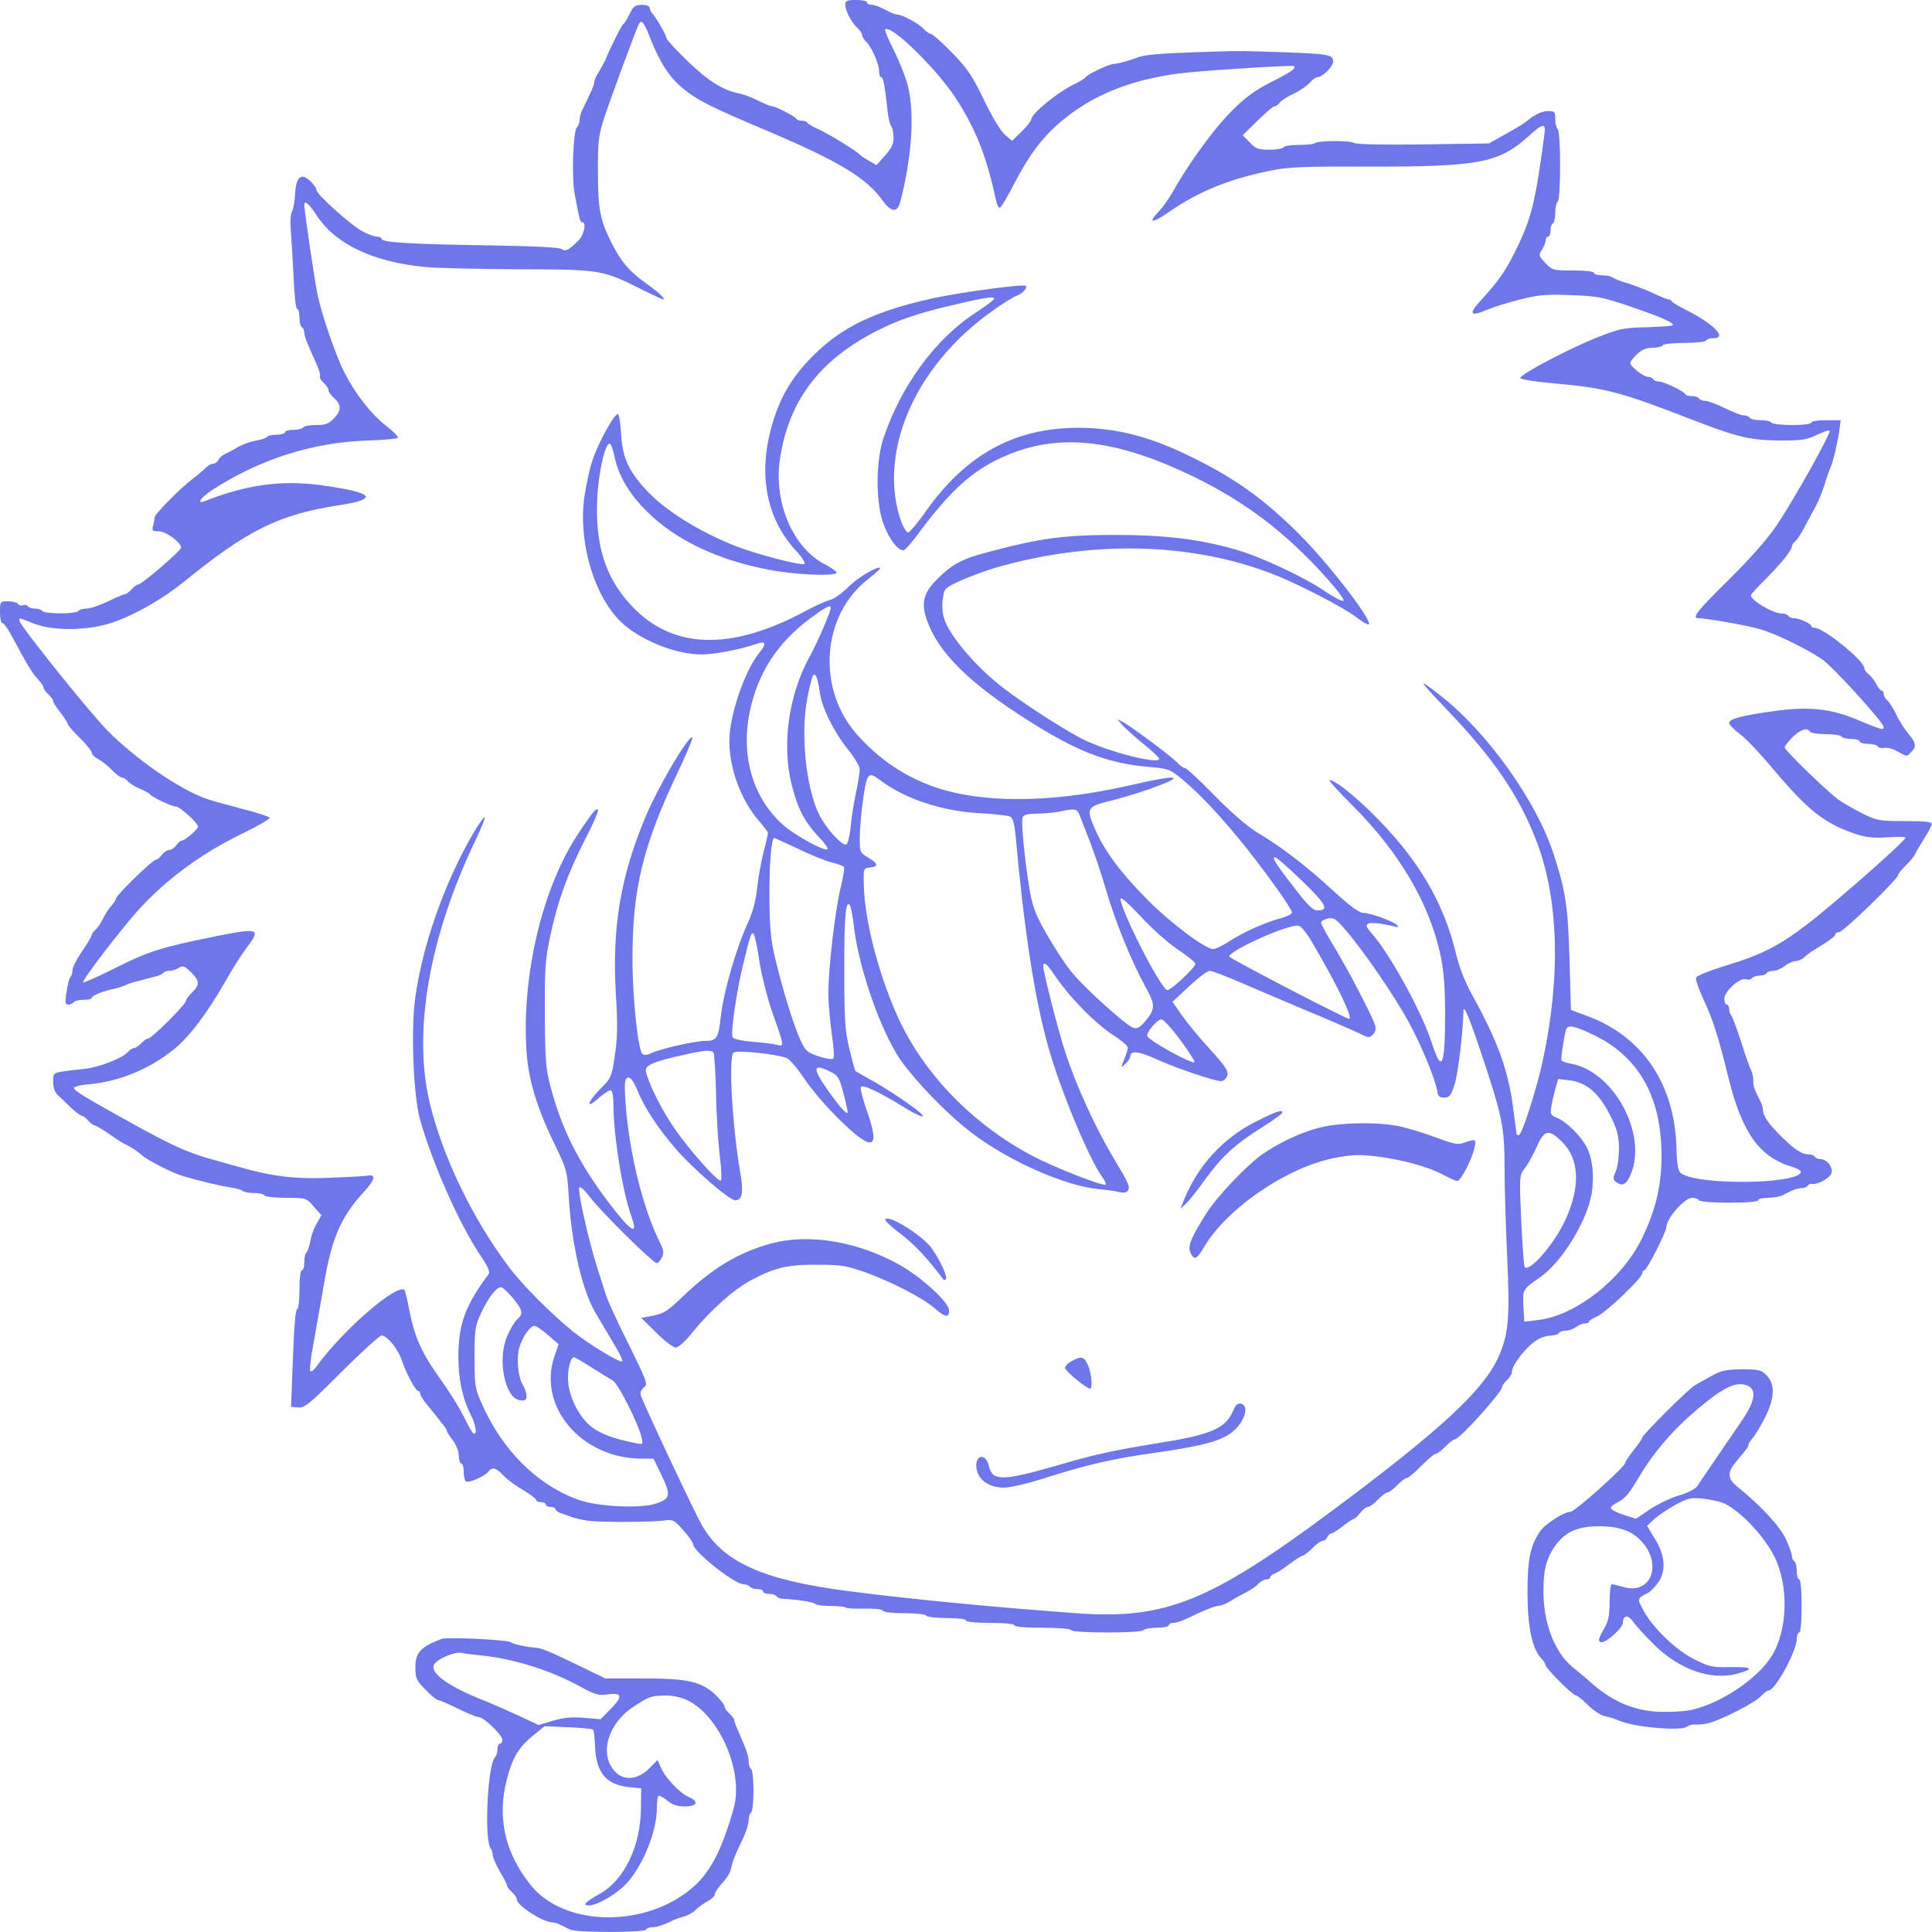
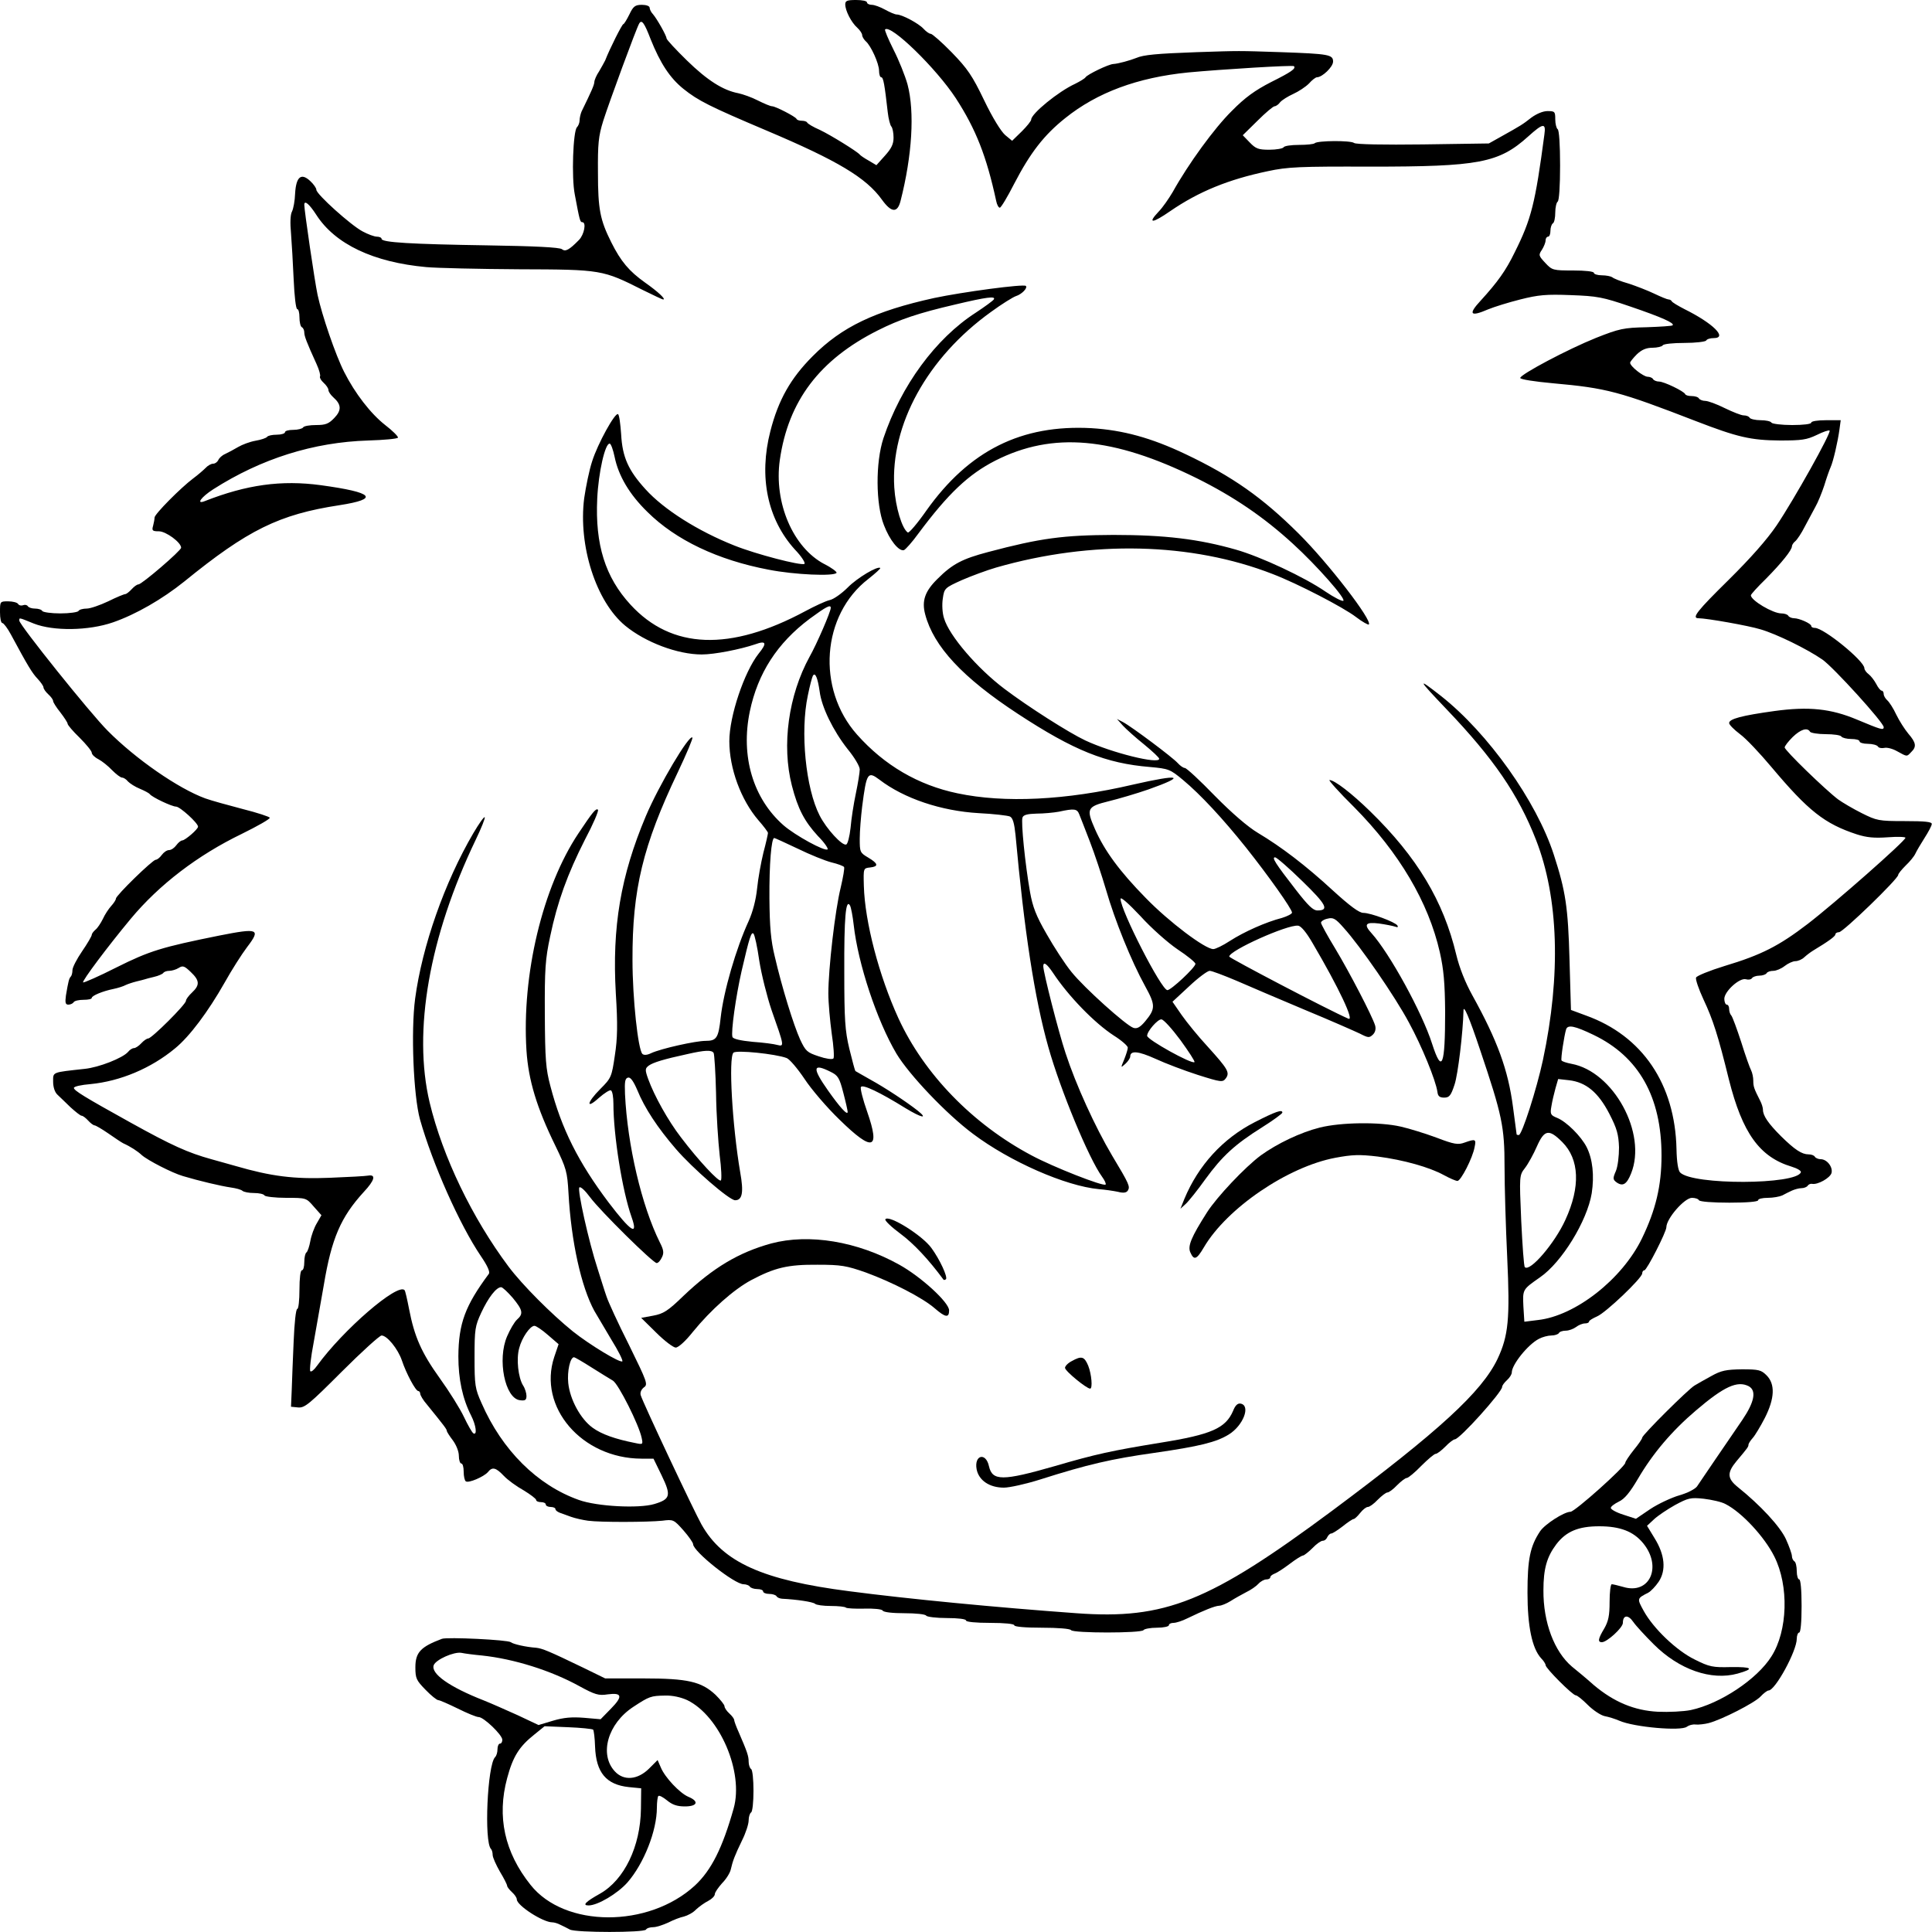
<svg xmlns="http://www.w3.org/2000/svg" version="1.0" width="800pt" height="800pt" viewBox="0 0 800 800" preserveAspectRatio="xMidYMid meet">
-   <g transform="translate(0,800) scale(0.1,-0.1)" fill="#6F76E9" stroke="none">
+   <g transform="translate(0,800) scale(0.1,-0.1)" fill="black" stroke="none">
    <path d="M3500 7982 c0 -26 25 -75 50 -97 11 -10 20 -24 20 -30 0 -7 7 -18 14 -25 22 -18 56 -93 56 -123 0 -15 4 -27 9 -27 9 0 14 -31 27 -145 3 -27 10 -54 15 -59 5 -6 9 -26 9 -46 0 -27 -9 -45 -36 -75 l-35 -39 -32 19 c-18 10 -34 21 -37 25 -11 13 -119 80 -165 102 -28 12 -51 26 -53 31 -2 4 -12 7 -22 7 -10 0 -20 3 -22 8 -4 9 -87 52 -101 52 -7 0 -33 11 -59 24 -25 13 -62 26 -81 30 -63 12 -128 53 -213 136 -46 45 -84 86 -84 91 0 11 -39 80 -56 100 -8 8 -14 21 -14 27 0 7 -14 12 -32 12 -28 0 -36 -6 -52 -40 -11 -22 -22 -40 -25 -40 -5 0 -56 -101 -75 -150 -4 -8 -15 -28 -25 -45 -11 -16 -20 -37 -20 -45 -1 -13 -11 -36 -53 -122 -4 -10 -8 -26 -8 -36 0 -10 -5 -23 -11 -29 -16 -16 -23 -208 -9 -278 20 -107 22 -115 31 -115 18 0 8 -51 -13 -73 -42 -43 -57 -50 -71 -39 -9 8 -116 13 -308 16 -317 5 -439 12 -439 27 0 5 -9 9 -19 9 -11 0 -38 10 -60 22 -49 26 -191 154 -191 172 0 7 -11 23 -25 36 -38 36 -59 18 -63 -51 -1 -30 -7 -63 -13 -75 -7 -13 -8 -48 -4 -90 3 -38 8 -124 11 -191 3 -68 9 -123 15 -123 5 0 9 -15 9 -34 0 -19 4 -38 10 -41 6 -3 10 -13 10 -22 0 -14 9 -39 51 -131 11 -24 17 -47 14 -51 -2 -5 4 -16 15 -26 11 -10 20 -23 20 -30 0 -7 9 -20 20 -30 34 -30 35 -54 4 -86 -23 -24 -36 -29 -75 -29 -26 0 -51 -4 -54 -10 -3 -5 -22 -10 -41 -10 -19 0 -34 -4 -34 -10 0 -5 -15 -10 -34 -10 -19 0 -37 -4 -40 -9 -4 -5 -25 -12 -48 -16 -23 -4 -55 -16 -72 -26 -17 -10 -41 -23 -54 -29 -12 -5 -25 -17 -28 -25 -4 -8 -13 -15 -21 -15 -9 0 -23 -8 -32 -18 -9 -9 -32 -29 -51 -43 -52 -39 -160 -148 -160 -162 0 -7 -3 -22 -6 -34 -6 -20 -3 -23 24 -23 29 0 92 -46 92 -68 0 -12 -163 -152 -177 -152 -6 0 -18 -9 -28 -20 -10 -11 -22 -20 -26 -20 -5 0 -37 -13 -71 -30 -34 -16 -74 -30 -89 -30 -15 0 -31 -4 -34 -10 -3 -5 -37 -10 -75 -10 -38 0 -72 5 -75 10 -3 6 -17 10 -30 10 -13 0 -26 4 -30 10 -3 5 -12 7 -19 4 -8 -3 -17 -1 -21 5 -3 6 -22 11 -41 11 -34 0 -34 0 -34 -45 0 -25 4 -45 10 -45 5 0 21 -21 35 -47 70 -130 88 -160 111 -184 13 -14 24 -30 24 -35 0 -6 9 -19 20 -29 11 -10 20 -22 20 -28 0 -5 13 -26 30 -47 16 -21 30 -42 30 -47 0 -5 22 -31 50 -58 27 -27 50 -55 50 -62 0 -7 12 -19 28 -27 15 -8 40 -28 56 -45 17 -17 35 -31 42 -31 6 0 17 -7 24 -16 8 -8 29 -22 49 -30 19 -8 38 -18 41 -22 9 -13 92 -52 109 -52 16 0 91 -68 91 -83 0 -11 -53 -56 -65 -57 -6 0 -17 -9 -25 -20 -8 -11 -21 -20 -30 -20 -9 0 -22 -9 -30 -20 -8 -11 -19 -20 -25 -20 -13 0 -165 -148 -165 -161 0 -5 -9 -19 -20 -31 -10 -11 -26 -35 -34 -53 -9 -18 -22 -38 -31 -45 -8 -7 -15 -16 -15 -21 0 -5 -18 -36 -40 -68 -22 -32 -40 -67 -40 -78 0 -11 -3 -23 -7 -27 -7 -7 -10 -19 -20 -78 -4 -30 -2 -38 10 -38 9 0 19 5 22 10 3 6 22 10 41 10 19 0 34 3 34 8 0 9 45 28 90 37 19 4 41 11 50 16 8 4 29 11 45 15 17 4 32 8 35 9 3 1 20 6 38 10 18 4 35 12 38 16 3 5 14 9 25 9 10 0 28 5 39 12 17 11 24 8 50 -17 37 -35 38 -54 5 -85 -14 -13 -25 -28 -25 -34 0 -15 -142 -156 -156 -156 -6 0 -19 -9 -29 -20 -10 -11 -24 -20 -30 -20 -7 0 -18 -7 -25 -16 -22 -25 -120 -64 -180 -70 -136 -15 -130 -12 -130 -53 0 -23 7 -44 18 -54 9 -9 34 -32 54 -52 21 -19 41 -35 46 -35 5 0 17 -9 27 -20 10 -11 22 -20 27 -20 4 0 30 -15 56 -33 26 -18 54 -37 62 -41 31 -14 60 -33 77 -49 25 -22 126 -74 171 -87 67 -20 156 -41 197 -47 22 -3 44 -9 49 -14 6 -5 27 -9 47 -9 21 0 41 -4 44 -10 3 -5 44 -10 90 -10 83 0 83 0 114 -36 l32 -36 -19 -33 c-11 -18 -23 -51 -27 -74 -4 -22 -11 -43 -16 -47 -5 -3 -9 -21 -9 -40 0 -19 -4 -34 -10 -34 -6 0 -10 -33 -10 -80 0 -44 -4 -80 -9 -80 -6 0 -12 -60 -15 -133 -3 -72 -7 -163 -8 -202 l-3 -70 30 -3 c27 -2 46 14 180 148 82 82 157 150 165 150 23 0 68 -56 84 -103 18 -54 57 -127 68 -127 4 0 8 -5 8 -11 0 -6 12 -27 28 -45 73 -90 82 -102 82 -109 0 -3 11 -21 25 -39 14 -19 25 -46 25 -64 0 -18 5 -32 10 -32 6 0 10 -15 10 -34 0 -19 4 -37 9 -40 12 -8 74 19 91 38 18 23 33 20 66 -15 16 -17 53 -44 82 -60 28 -17 52 -35 52 -40 0 -5 9 -9 20 -9 11 0 20 -4 20 -10 0 -5 9 -10 20 -10 11 0 20 -4 20 -9 0 -5 8 -11 18 -15 9 -3 31 -11 47 -17 17 -6 48 -13 70 -16 53 -7 247 -6 307 0 46 6 48 5 88 -40 22 -25 40 -51 40 -57 0 -30 171 -166 209 -166 11 0 23 -5 26 -10 3 -5 17 -10 31 -10 13 0 24 -4 24 -10 0 -5 11 -10 24 -10 14 0 27 -4 31 -9 3 -6 13 -10 23 -11 61 -3 128 -13 137 -21 5 -5 34 -9 65 -9 31 0 60 -3 63 -7 4 -3 38 -5 76 -4 40 1 72 -2 76 -8 3 -7 42 -11 90 -11 46 0 87 -4 90 -10 3 -5 42 -10 86 -10 46 0 79 -4 79 -10 0 -6 40 -10 100 -10 60 0 100 -4 100 -10 0 -6 45 -10 114 -10 66 0 117 -4 121 -10 8 -13 292 -13 300 0 3 5 28 10 56 10 27 0 49 5 49 10 0 6 9 10 19 10 11 0 36 8 58 19 68 33 113 51 131 52 9 0 31 9 47 19 17 11 46 27 65 37 19 9 42 25 51 35 9 10 24 18 33 18 9 0 16 4 16 9 0 5 8 11 18 15 9 3 37 21 62 40 25 19 50 35 56 35 5 1 23 15 39 31 16 17 35 30 42 30 8 0 16 7 19 15 4 8 11 15 16 15 6 0 27 14 48 30 21 17 41 30 45 30 4 0 16 11 27 25 11 14 25 25 32 25 7 0 25 13 41 30 16 16 34 30 40 30 6 0 24 13 40 30 16 16 34 30 40 30 6 0 33 22 60 50 27 27 54 50 60 50 6 0 24 14 40 30 16 17 34 30 39 30 20 0 196 196 196 217 0 6 9 18 20 28 11 10 20 24 20 32 0 32 66 115 112 139 15 8 38 14 52 14 14 0 28 5 31 10 3 6 16 10 29 10 12 0 31 7 42 15 10 8 27 15 37 15 9 0 17 3 17 8 0 4 15 13 33 21 36 15 187 159 187 178 0 7 4 13 9 13 10 0 91 159 91 178 0 36 75 122 106 122 13 0 26 -4 29 -10 4 -6 57 -10 126 -10 73 0 119 4 119 10 0 6 18 10 40 10 22 0 49 5 60 10 11 6 29 15 40 20 11 5 29 10 39 10 11 0 23 5 26 10 4 6 12 9 18 8 23 -5 75 24 81 45 6 25 -19 57 -45 57 -10 0 -21 5 -24 10 -3 6 -15 10 -26 10 -28 0 -57 19 -114 75 -53 53 -75 85 -75 110 0 8 -5 25 -12 38 -25 49 -28 58 -28 82 0 14 -4 33 -9 43 -5 9 -24 62 -41 117 -18 55 -36 104 -41 110 -5 5 -9 17 -9 27 0 10 -4 18 -10 18 -5 0 -10 11 -10 24 0 31 64 89 90 81 10 -3 21 -1 25 5 3 5 17 10 30 10 13 0 27 5 30 10 3 6 16 10 28 10 12 0 33 9 47 20 14 11 34 20 44 20 11 0 28 7 38 17 10 9 26 21 36 27 63 38 92 59 92 67 0 5 7 9 15 9 17 0 245 221 245 237 0 5 14 22 31 39 17 16 35 38 40 49 5 11 22 40 38 65 16 25 30 51 30 58 1 9 -28 12 -112 12 -108 0 -116 2 -178 33 -36 18 -80 44 -98 57 -54 41 -221 203 -221 215 0 6 15 25 33 43 33 32 61 41 72 22 3 -5 33 -10 65 -10 32 0 62 -4 65 -10 3 -5 22 -10 41 -10 19 0 34 -4 34 -10 0 -5 15 -10 34 -10 19 0 38 -5 42 -11 3 -6 15 -8 26 -6 11 3 35 -3 54 -14 42 -23 39 -23 58 -3 23 22 20 39 -12 76 -15 18 -38 54 -50 79 -12 26 -29 52 -37 59 -8 7 -15 19 -15 26 0 8 -4 14 -8 14 -5 0 -15 12 -23 28 -8 15 -22 33 -31 40 -10 7 -18 19 -18 25 0 30 -168 167 -205 167 -8 0 -15 3 -15 8 0 10 -50 32 -71 32 -10 0 -21 5 -24 10 -3 6 -17 10 -29 10 -35 0 -126 54 -126 75 0 4 28 35 63 69 64 65 107 118 107 134 0 5 6 15 14 21 8 7 26 34 39 60 14 26 34 63 44 82 11 19 27 59 37 89 9 30 21 64 26 75 11 24 30 106 37 158 l5 37 -61 0 c-34 0 -61 -4 -61 -10 0 -6 -33 -10 -79 -10 -44 0 -83 5 -86 10 -3 6 -24 10 -45 10 -21 0 -42 5 -45 10 -3 6 -14 10 -25 10 -10 0 -45 14 -78 30 -34 17 -70 30 -81 30 -11 0 -23 5 -26 10 -3 6 -17 10 -30 10 -13 0 -25 3 -27 8 -5 12 -88 52 -108 52 -11 0 -22 5 -25 10 -3 6 -14 10 -23 10 -18 1 -72 43 -72 58 0 4 13 20 28 35 20 19 39 27 64 27 20 0 40 5 43 10 3 6 44 10 90 10 46 0 87 5 90 10 3 6 17 10 31 10 59 0 -2 61 -121 120 -27 14 -51 28 -53 33 -2 4 -8 7 -13 7 -5 0 -32 11 -59 24 -27 13 -76 32 -107 42 -32 9 -62 21 -67 26 -6 4 -25 8 -43 8 -18 0 -33 5 -33 10 0 6 -35 10 -86 10 -83 0 -87 1 -115 31 -28 30 -29 33 -14 55 8 13 15 30 15 39 0 8 5 15 10 15 6 0 10 11 10 24 0 14 5 28 10 31 6 3 10 24 10 45 0 21 5 42 10 45 6 4 10 65 10 150 0 85 -4 146 -10 150 -5 3 -10 22 -10 41 0 32 -2 34 -32 34 -19 0 -45 -11 -67 -27 -37 -29 -42 -32 -126 -79 l-50 -28 -273 -4 c-161 -2 -278 0 -285 6 -14 11 -152 10 -163 -1 -4 -4 -33 -7 -65 -7 -32 0 -61 -4 -64 -10 -3 -5 -30 -10 -59 -10 -45 0 -56 4 -81 30 l-29 30 61 60 c33 33 65 60 71 60 5 0 16 7 23 17 8 9 32 24 54 34 22 10 51 29 65 43 13 15 28 26 33 26 22 0 67 43 67 65 0 29 -18 32 -215 39 -183 6 -167 6 -350 0 -166 -6 -220 -11 -250 -24 -25 -10 -75 -24 -95 -25 -20 -1 -107 -43 -115 -55 -3 -5 -23 -17 -43 -27 -70 -32 -182 -124 -182 -148 0 -6 -18 -28 -39 -49 l-40 -39 -29 24 c-17 15 -52 71 -87 144 -49 102 -69 131 -134 198 -41 42 -81 77 -87 77 -6 0 -19 9 -30 21 -20 22 -89 59 -111 59 -7 0 -28 9 -48 20 -20 11 -44 20 -55 20 -11 0 -20 5 -20 10 0 6 -20 10 -45 10 -37 0 -45 -3 -45 -18z m-806 -144 c40 -100 80 -161 136 -206 61 -49 109 -73 345 -173 293 -124 412 -195 477 -286 39 -54 64 -56 77 -5 48 188 59 368 29 482 -10 36 -36 101 -58 144 -22 44 -38 82 -35 84 23 23 212 -161 293 -285 83 -128 127 -240 167 -425 3 -16 10 -28 15 -28 5 0 32 45 60 100 66 127 123 201 211 271 132 106 299 168 509 189 139 13 432 31 438 26 9 -10 -11 -24 -95 -66 -66 -34 -107 -63 -163 -120 -71 -70 -179 -218 -244 -335 -16 -27 -42 -65 -59 -82 -47 -50 -26 -49 49 3 118 81 241 131 403 165 83 18 133 20 426 19 449 0 531 15 653 125 62 56 74 57 67 8 -38 -286 -54 -350 -123 -488 -37 -76 -70 -122 -141 -200 -53 -57 -43 -68 31 -36 24 10 85 29 133 41 75 19 108 22 209 18 110 -4 132 -8 246 -47 132 -45 185 -69 176 -78 -2 -3 -52 -6 -108 -8 -95 -2 -113 -6 -209 -44 -117 -47 -313 -151 -314 -166 0 -6 59 -15 135 -22 224 -20 275 -34 593 -157 171 -66 226 -79 347 -80 91 0 111 3 153 23 26 13 50 21 53 18 8 -8 -147 -285 -219 -392 -40 -59 -108 -136 -199 -226 -130 -128 -155 -159 -125 -159 34 0 209 -31 257 -46 66 -19 194 -82 256 -125 46 -32 254 -261 254 -280 0 -14 -12 -10 -110 31 -109 46 -201 55 -341 36 -138 -19 -189 -33 -189 -50 0 -7 20 -27 45 -46 25 -18 83 -80 130 -136 153 -182 220 -235 354 -279 41 -13 72 -16 128 -12 40 3 73 2 73 -2 0 -13 -293 -271 -405 -357 -119 -91 -191 -128 -344 -174 -62 -19 -116 -41 -118 -48 -3 -7 11 -48 31 -91 39 -83 60 -148 105 -331 56 -222 127 -321 260 -361 23 -7 40 -17 38 -23 -17 -52 -448 -54 -500 -1 -8 8 -14 43 -15 97 -6 269 -141 469 -375 553 l-62 23 -6 208 c-6 218 -16 284 -65 435 -72 222 -272 503 -467 657 -101 79 -98 72 23 -55 194 -203 297 -353 370 -540 94 -240 104 -560 29 -912 -26 -121 -87 -311 -100 -311 -5 0 -9 1 -9 3 0 2 -7 52 -15 113 -20 154 -65 276 -168 462 -30 54 -54 115 -67 169 -53 222 -162 404 -357 594 -76 74 -147 129 -168 129 -5 0 40 -51 102 -112 187 -189 308 -394 355 -601 16 -71 21 -127 22 -247 0 -224 -13 -259 -54 -132 -41 129 -176 375 -251 458 -33 36 -25 47 31 40 28 -4 58 -10 67 -13 10 -4 14 -2 9 5 -9 14 -110 52 -141 52 -17 0 -56 29 -125 92 -114 105 -214 181 -311 239 -42 25 -108 82 -179 154 -61 63 -117 115 -124 115 -6 0 -19 9 -29 20 -20 23 -191 151 -227 170 l-25 13 25 -28 c14 -15 53 -50 88 -78 34 -28 62 -54 62 -59 0 -24 -197 25 -306 76 -68 32 -236 139 -334 213 -113 85 -230 221 -251 293 -7 21 -9 57 -5 82 6 42 8 44 79 76 39 17 104 41 142 52 397 114 809 104 1145 -27 102 -39 293 -138 345 -178 26 -20 50 -33 53 -31 16 16 -169 256 -291 377 -149 148 -273 236 -469 329 -141 67 -258 99 -388 107 -290 16 -507 -92 -684 -341 -37 -53 -72 -94 -77 -91 -24 16 -51 105 -56 187 -16 259 137 537 400 726 45 33 92 62 104 66 23 7 49 33 41 42 -9 9 -262 -25 -380 -50 -245 -54 -382 -119 -503 -241 -91 -91 -142 -181 -175 -310 -49 -190 -12 -365 101 -490 28 -29 45 -56 40 -60 -15 -8 -200 40 -290 76 -151 60 -292 149 -368 233 -71 78 -96 133 -101 228 -3 43 -8 81 -13 83 -12 8 -84 -122 -107 -195 -12 -36 -26 -105 -33 -153 -25 -197 49 -428 170 -528 84 -69 217 -119 317 -119 52 0 159 21 221 42 46 17 50 5 14 -39 -59 -75 -121 -258 -121 -362 0 -113 48 -243 120 -327 22 -25 40 -49 40 -53 0 -4 -8 -41 -19 -82 -10 -41 -22 -107 -26 -148 -5 -48 -18 -97 -35 -135 -52 -113 -104 -291 -116 -401 -9 -83 -17 -95 -62 -95 -42 0 -185 -32 -226 -51 -16 -8 -30 -9 -36 -3 -18 18 -41 230 -41 389 -1 292 43 474 188 778 36 76 63 140 60 143 -13 14 -139 -198 -193 -326 -104 -247 -140 -458 -124 -734 8 -127 7 -185 -4 -256 -13 -89 -15 -94 -60 -139 -57 -57 -61 -87 -6 -37 23 20 45 34 50 31 6 -4 10 -28 10 -55 0 -131 37 -362 75 -469 29 -82 -2 -62 -95 60 -125 166 -195 305 -241 482 -19 71 -22 110 -23 297 -1 187 2 229 22 322 30 144 72 259 144 401 34 64 58 120 54 124 -8 8 -23 -11 -81 -98 -148 -222 -235 -584 -215 -899 8 -122 42 -236 120 -395 45 -93 49 -107 54 -195 11 -202 53 -389 107 -488 12 -20 44 -74 71 -120 28 -45 48 -85 45 -89 -9 -8 -136 69 -205 124 -89 72 -208 191 -266 268 -151 202 -273 455 -327 680 -70 295 -2 686 191 1088 23 48 40 90 37 93 -3 3 -24 -27 -47 -66 -119 -203 -212 -468 -241 -685 -18 -135 -7 -402 20 -500 52 -184 164 -436 252 -566 28 -41 39 -66 33 -74 -98 -132 -125 -205 -126 -341 0 -95 17 -175 53 -246 20 -39 26 -83 9 -73 -5 3 -23 34 -39 68 -16 34 -61 106 -100 160 -76 106 -105 172 -127 286 -8 41 -16 77 -19 79 -29 30 -254 -164 -362 -313 -12 -17 -24 -27 -28 -23 -4 4 2 58 14 120 11 62 30 169 42 238 32 192 70 280 165 384 46 49 52 74 18 68 -10 -2 -82 -6 -159 -9 -148 -6 -242 6 -390 49 -38 11 -83 23 -100 28 -97 27 -162 56 -335 152 -193 107 -233 132 -234 143 -1 6 31 13 69 16 123 12 250 65 350 148 60 49 137 152 205 272 29 52 71 118 93 147 58 76 47 80 -115 48 -238 -48 -288 -63 -426 -132 -73 -37 -135 -64 -138 -62 -5 6 103 150 197 263 118 142 278 264 460 352 65 32 118 62 116 67 -1 4 -52 21 -112 36 -61 16 -130 35 -155 44 -112 41 -288 163 -404 280 -73 73 -366 439 -366 456 0 13 -4 14 60 -12 81 -32 227 -30 328 5 95 33 204 96 295 169 263 214 393 278 642 316 168 26 143 53 -77 83 -163 22 -307 2 -480 -66 -38 -15 -15 17 35 49 199 127 415 195 642 202 66 2 121 7 123 12 1 5 -23 29 -53 52 -60 47 -125 131 -170 220 -36 71 -92 235 -110 319 -12 56 -55 350 -55 373 0 21 21 3 50 -42 78 -121 236 -196 455 -216 44 -4 217 -8 385 -9 342 -1 345 -2 512 -86 43 -21 80 -39 84 -39 13 0 -21 32 -75 70 -66 47 -100 87 -140 167 -46 92 -55 136 -55 288 -1 119 2 151 22 215 22 70 138 386 149 403 10 17 21 3 47 -65z m1421 -1078 c-3 -5 -37 -30 -75 -55 -166 -107 -309 -302 -382 -520 -33 -100 -32 -273 2 -359 24 -63 62 -110 83 -104 7 3 34 33 60 69 123 165 207 245 319 302 237 120 486 98 833 -73 153 -76 278 -161 398 -271 99 -90 224 -232 209 -237 -6 -2 -39 15 -73 38 -87 60 -269 145 -371 174 -154 44 -294 61 -508 61 -207 -1 -301 -13 -519 -71 -106 -28 -147 -49 -209 -111 -52 -51 -66 -91 -51 -147 35 -133 155 -262 384 -412 232 -152 364 -205 547 -220 77 -7 83 -9 137 -54 72 -60 164 -159 260 -279 93 -117 191 -255 191 -270 0 -5 -19 -15 -42 -22 -66 -17 -156 -57 -215 -95 -29 -19 -60 -34 -69 -34 -34 0 -184 113 -280 212 -108 110 -171 196 -210 285 -37 84 -33 93 56 115 41 10 116 32 165 49 161 57 133 65 -64 20 -278 -65 -532 -77 -726 -36 -163 34 -303 116 -416 243 -169 190 -147 496 47 645 29 23 51 43 49 45 -10 10 -96 -41 -135 -81 -25 -25 -59 -49 -75 -52 -17 -4 -62 -25 -101 -46 -311 -167 -553 -158 -723 27 -105 114 -147 249 -138 439 5 109 33 232 52 228 5 -1 14 -26 20 -55 16 -78 61 -155 136 -228 117 -116 291 -199 502 -239 107 -21 271 -28 281 -13 2 4 -20 21 -50 36 -130 68 -210 254 -185 431 35 245 165 416 406 537 89 45 169 72 320 107 130 31 170 36 160 21z m-675 -1277 c0 -16 -58 -150 -88 -203 -87 -159 -116 -365 -73 -533 25 -97 52 -148 108 -209 26 -26 43 -51 40 -55 -11 -10 -135 58 -183 100 -126 111 -178 286 -139 472 33 157 113 282 248 383 68 50 87 60 87 45z m-46 -346 c8 -65 56 -163 116 -239 28 -34 50 -71 50 -84 0 -12 -7 -56 -16 -99 -9 -42 -19 -106 -22 -143 -4 -36 -12 -67 -18 -69 -17 -6 -82 65 -110 120 -58 113 -81 347 -49 497 8 40 18 77 21 82 10 16 20 -10 28 -65z m247 -365 c103 -79 257 -130 411 -139 62 -3 121 -10 130 -14 12 -6 18 -28 23 -76 36 -396 79 -678 136 -879 50 -178 168 -462 222 -536 11 -15 18 -30 15 -33 -9 -9 -218 73 -307 121 -243 129 -445 337 -551 568 -80 175 -139 399 -143 548 -2 73 -2 73 26 76 36 4 34 16 -8 41 -34 20 -35 23 -35 78 0 32 5 92 10 133 18 140 23 148 71 112z m828 -144 c5 -13 25 -63 44 -113 19 -49 49 -139 67 -200 36 -125 104 -294 162 -399 43 -78 43 -93 0 -145 -21 -25 -34 -32 -49 -27 -30 10 -202 164 -256 231 -27 33 -73 104 -103 157 -44 76 -58 113 -69 175 -20 113 -38 291 -31 308 4 11 21 15 58 16 29 0 71 4 93 8 64 14 75 12 84 -11z m-1166 -142 c51 -25 113 -50 140 -57 26 -6 49 -15 52 -19 3 -4 -4 -43 -14 -86 -23 -92 -51 -335 -51 -438 0 -39 7 -114 14 -166 8 -52 11 -99 7 -103 -5 -5 -32 -1 -61 9 -48 16 -54 21 -77 70 -27 60 -75 214 -105 344 -16 65 -21 122 -22 240 -1 141 8 250 20 250 3 0 46 -20 97 -44z m2089 -134 c101 -98 113 -122 63 -122 -18 0 -39 21 -88 84 -87 112 -102 136 -87 136 6 0 57 -44 112 -98z m-516 -283 c41 -27 74 -54 74 -60 0 -15 -101 -109 -116 -109 -25 0 -194 331 -194 378 0 10 32 -18 82 -71 44 -49 114 -111 154 -138z m-1341 101 c18 -161 96 -396 177 -533 53 -88 207 -250 317 -332 153 -115 383 -216 521 -229 25 -2 60 -7 79 -11 23 -6 35 -4 41 5 10 17 7 25 -65 145 -70 118 -150 293 -193 425 -29 87 -92 334 -92 359 0 21 15 10 40 -27 64 -97 172 -208 252 -260 32 -20 58 -43 58 -50 0 -7 -7 -29 -15 -49 -15 -36 -15 -36 5 -18 11 10 20 24 20 30 0 26 33 23 104 -9 41 -19 120 -49 176 -67 98 -31 103 -31 116 -14 17 24 9 38 -76 132 -38 41 -86 100 -107 130 l-38 55 69 64 c37 35 76 64 85 64 9 0 59 -19 111 -41 52 -23 180 -77 284 -121 104 -43 206 -88 227 -98 35 -18 39 -18 54 -4 10 10 13 24 9 38 -12 39 -106 220 -165 318 -33 54 -59 102 -59 107 0 6 12 14 27 17 23 6 33 1 67 -38 69 -76 213 -285 270 -392 54 -99 111 -239 118 -287 2 -18 9 -24 28 -24 21 0 28 8 43 54 14 41 35 216 37 306 0 27 23 -25 69 -163 91 -270 101 -317 101 -484 0 -80 5 -249 11 -374 12 -256 5 -325 -40 -421 -65 -136 -241 -298 -684 -628 -509 -378 -692 -452 -1060 -425 -331 24 -696 59 -940 91 -359 46 -524 120 -612 276 -30 53 -244 507 -252 536 -3 11 2 23 13 32 18 12 14 22 -62 177 -45 89 -86 179 -92 198 -7 19 -23 71 -37 115 -38 116 -85 329 -76 338 5 5 24 -13 44 -40 42 -57 261 -273 276 -273 7 0 16 11 22 24 9 18 7 31 -9 62 -75 151 -134 402 -144 614 -2 52 0 65 13 68 10 2 22 -15 38 -52 30 -74 84 -156 160 -244 68 -79 221 -212 245 -212 30 0 36 33 21 116 -33 194 -49 474 -28 495 12 12 175 -5 220 -22 12 -4 45 -43 74 -86 28 -43 94 -120 146 -170 137 -134 169 -125 114 33 -18 51 -30 98 -26 103 7 12 77 -21 185 -88 66 -40 95 -46 50 -10 -47 37 -135 95 -195 128 -33 19 -62 35 -63 36 -2 2 -13 43 -25 92 -18 75 -21 121 -21 318 -1 224 6 307 24 275 4 -8 11 -44 15 -80z m1900 -75 c110 -187 175 -326 148 -313 -83 36 -493 251 -493 257 0 25 241 133 285 128 12 -1 34 -27 60 -72z m-2291 -73 c9 -57 32 -149 51 -205 53 -150 53 -151 24 -144 -13 4 -59 10 -102 13 -52 5 -81 12 -84 20 -7 19 14 169 38 274 32 138 40 163 49 154 5 -5 16 -55 24 -112z m1744 -329 c34 -47 61 -88 58 -91 -10 -10 -196 93 -196 109 0 19 44 69 59 68 9 0 44 -39 79 -86z m1710 22 c188 -90 282 -257 282 -500 0 -125 -24 -225 -81 -343 -82 -169 -276 -321 -431 -338 l-56 -7 -4 64 c-3 70 -4 69 69 120 90 62 195 233 214 348 11 73 4 141 -21 191 -23 45 -83 105 -122 121 -27 11 -30 15 -24 48 3 20 11 53 17 75 l11 38 45 -5 c70 -8 121 -50 167 -139 32 -62 38 -86 40 -139 0 -36 -5 -79 -13 -98 -13 -30 -13 -35 3 -47 26 -18 42 -8 60 37 67 166 -73 422 -247 454 -21 4 -39 10 -41 14 -4 6 11 103 19 129 7 20 36 14 113 -23z m-3643 -75 c3 -5 8 -81 10 -167 1 -87 9 -202 15 -256 7 -54 9 -101 5 -105 -8 -8 -93 83 -165 178 -54 70 -111 173 -136 242 -14 39 -13 44 3 56 19 13 61 26 158 47 74 17 102 18 110 5z m484 -78 c31 -15 37 -25 53 -87 10 -38 18 -74 18 -79 0 -17 -33 20 -81 88 -67 95 -64 115 10 78z m3030 -291 c71 -71 76 -185 13 -322 -44 -97 -147 -217 -168 -196 -4 3 -10 90 -15 193 -8 187 -8 187 16 218 13 17 35 57 49 89 31 70 50 73 105 18z m-4346 -645 c42 -51 45 -66 18 -90 -11 -10 -29 -41 -41 -69 -42 -96 -9 -258 53 -265 22 -3 27 1 27 18 0 11 -6 31 -14 43 -20 32 -29 110 -16 155 11 43 45 92 63 92 7 0 32 -17 56 -38 l44 -38 -18 -53 c-69 -207 114 -420 361 -421 l50 0 34 -70 c40 -83 36 -98 -31 -118 -64 -19 -237 -10 -312 17 -172 61 -318 206 -403 401 -27 60 -29 74 -29 190 0 116 2 129 28 185 29 62 62 105 82 105 6 0 27 -20 48 -44z m326 -288 c36 -23 76 -47 89 -55 23 -14 108 -183 119 -237 6 -28 5 -28 -28 -21 -81 16 -138 36 -175 63 -50 36 -94 117 -101 185 -5 49 8 107 24 107 3 0 36 -19 72 -42z" />
    <path d="M5195 3353 c-131 -67 -233 -178 -291 -318 l-16 -40 22 20 c12 11 49 57 81 102 70 96 122 144 235 215 46 29 83 56 84 61 0 14 -27 5 -115 -40z" />
    <path d="M5465 3331 c-80 -20 -176 -66 -244 -115 -66 -49 -182 -172 -223 -236 -65 -102 -81 -140 -69 -166 15 -34 26 -30 56 21 95 162 347 334 545 371 70 13 99 14 175 5 107 -14 214 -44 274 -77 24 -13 49 -24 56 -24 14 0 63 95 71 140 7 33 4 35 -41 19 -27 -10 -43 -8 -116 20 -46 17 -113 38 -149 46 -87 20 -247 18 -335 -4z" />
    <path d="M3666 2951 c-3 -5 25 -32 63 -60 55 -41 116 -106 178 -190 2 -2 6 -1 10 2 8 9 -25 81 -60 129 -38 53 -178 140 -191 119z" />
    <path d="M3193 2851 c-134 -37 -240 -100 -363 -217 -65 -63 -83 -74 -126 -82 l-49 -9 62 -61 c34 -34 71 -62 81 -62 11 0 41 27 71 65 74 91 170 176 241 214 98 52 152 65 275 64 98 0 120 -4 200 -32 109 -40 234 -104 285 -148 45 -39 60 -41 60 -9 0 33 -116 139 -206 189 -174 97 -374 130 -531 88z" />
    <path d="M4438 2364 c-16 -8 -28 -21 -28 -28 0 -13 89 -86 104 -86 11 0 6 60 -8 95 -16 38 -27 42 -68 19z" />
    <path d="M5106 2158 c-31 -72 -89 -98 -301 -132 -202 -33 -267 -47 -438 -97 -216 -62 -258 -62 -272 0 -13 59 -62 46 -51 -13 9 -46 53 -76 113 -76 23 0 91 15 151 34 195 62 294 85 472 110 187 27 256 44 308 76 60 37 92 120 49 128 -12 2 -22 -7 -31 -30z" />
    <path d="M7086 2302 c-27 -15 -58 -32 -69 -39 -26 -15 -217 -205 -217 -216 0 -5 -16 -28 -35 -51 -19 -24 -35 -48 -35 -53 0 -16 -209 -203 -227 -203 -26 0 -106 -51 -126 -81 -41 -62 -52 -115 -52 -254 0 -139 19 -230 56 -271 11 -11 19 -24 19 -29 0 -13 112 -125 125 -125 6 0 28 -18 50 -40 21 -21 52 -42 69 -46 17 -3 45 -12 61 -19 61 -27 257 -44 280 -25 8 6 24 11 37 9 13 -1 37 2 53 6 54 14 191 84 215 110 13 14 28 25 33 25 28 0 117 164 117 214 0 14 5 26 10 26 6 0 10 43 10 110 0 67 -4 110 -10 110 -5 0 -10 15 -10 34 0 19 -4 38 -10 41 -5 3 -10 13 -10 21 0 9 -11 40 -25 71 -24 52 -105 140 -200 216 -43 35 -44 59 -5 106 47 56 50 60 50 69 0 4 8 17 18 28 9 10 32 48 50 83 41 81 43 140 7 176 -22 22 -32 25 -102 25 -66 -1 -86 -5 -127 -28z m155 -42 c33 -18 24 -65 -26 -139 -25 -36 -74 -109 -110 -161 -35 -52 -71 -104 -78 -115 -8 -11 -41 -28 -74 -37 -33 -10 -87 -35 -120 -57 l-59 -40 -52 17 c-29 9 -52 22 -52 28 0 6 15 17 33 26 24 11 46 38 79 94 62 106 141 199 241 284 116 99 171 124 218 100z m-96 -488 c67 -34 161 -135 202 -217 61 -121 56 -308 -12 -414 -59 -94 -212 -196 -334 -222 -30 -6 -91 -9 -136 -7 -97 5 -182 40 -266 111 -29 26 -70 60 -90 76 -73 62 -119 183 -118 316 0 89 14 138 53 190 41 54 92 75 178 75 86 0 141 -21 181 -69 81 -97 29 -216 -82 -182 -21 6 -42 11 -47 11 -5 0 -9 -33 -9 -73 0 -57 -5 -80 -22 -110 -26 -43 -28 -57 -10 -57 21 0 87 60 87 80 0 33 22 35 43 4 11 -16 49 -57 84 -92 106 -106 239 -152 348 -122 71 20 62 28 -28 27 -75 -2 -89 1 -149 31 -76 37 -172 129 -212 202 -28 51 -28 51 19 75 11 6 30 26 43 45 32 48 26 112 -17 181 l-31 51 29 27 c16 15 55 41 87 59 54 29 64 32 119 26 33 -4 74 -13 90 -22z" />
    <path d="M1830 1214 c-88 -33 -110 -56 -110 -118 0 -46 4 -54 42 -93 23 -24 47 -43 53 -43 6 0 42 -16 81 -35 38 -19 77 -35 86 -35 21 0 98 -74 98 -94 0 -9 -4 -16 -10 -16 -5 0 -10 -10 -10 -23 0 -13 -4 -27 -10 -33 -32 -32 -46 -351 -17 -380 4 -4 7 -15 7 -25 0 -10 14 -41 30 -69 17 -28 30 -54 30 -59 0 -4 9 -16 20 -26 11 -10 20 -23 20 -30 0 -25 108 -95 147 -95 7 0 22 -4 33 -10 11 -5 29 -14 40 -20 26 -13 307 -13 315 0 3 6 17 10 30 10 13 0 40 9 62 19 21 11 50 22 65 25 15 4 38 16 50 29 13 12 35 28 51 36 15 8 27 20 27 28 0 7 14 27 30 45 17 17 33 43 36 57 8 35 16 57 47 121 15 30 27 67 27 82 0 15 5 30 10 33 6 3 10 44 10 90 0 46 -4 87 -10 90 -5 3 -10 17 -10 30 0 24 -6 41 -41 122 -11 24 -19 47 -19 51 0 5 -9 17 -20 27 -11 10 -20 23 -20 30 0 6 -17 27 -37 47 -59 55 -115 68 -299 68 l-158 0 -90 44 c-145 70 -170 80 -196 83 -43 3 -95 15 -105 23 -12 10 -264 22 -285 14z m165 -69 c133 -14 286 -62 404 -127 64 -35 80 -40 117 -34 60 8 64 -8 14 -59 l-43 -44 -69 6 c-51 4 -84 1 -128 -12 l-60 -18 -87 41 c-49 22 -112 50 -140 61 -143 56 -220 111 -207 146 9 23 83 56 114 51 14 -3 52 -8 85 -11z m851 -185 c135 -66 234 -298 192 -448 -46 -163 -92 -256 -161 -320 -192 -176 -539 -175 -680 3 -108 135 -140 283 -97 442 24 90 50 131 113 181 l42 34 97 -4 c53 -2 100 -7 104 -10 3 -4 7 -35 8 -70 4 -108 46 -158 140 -168 l51 -5 -1 -85 c-2 -156 -69 -294 -169 -351 -61 -34 -75 -49 -48 -49 38 0 120 49 161 95 68 78 122 214 122 310 0 23 3 45 6 48 4 4 20 -5 36 -18 22 -18 41 -25 74 -25 52 0 60 21 14 40 -35 15 -97 80 -114 122 l-13 30 -36 -36 c-47 -46 -104 -51 -141 -11 -66 71 -29 198 76 267 67 44 73 46 132 47 31 1 66 -7 92 -19z" />
  </g>
</svg>
